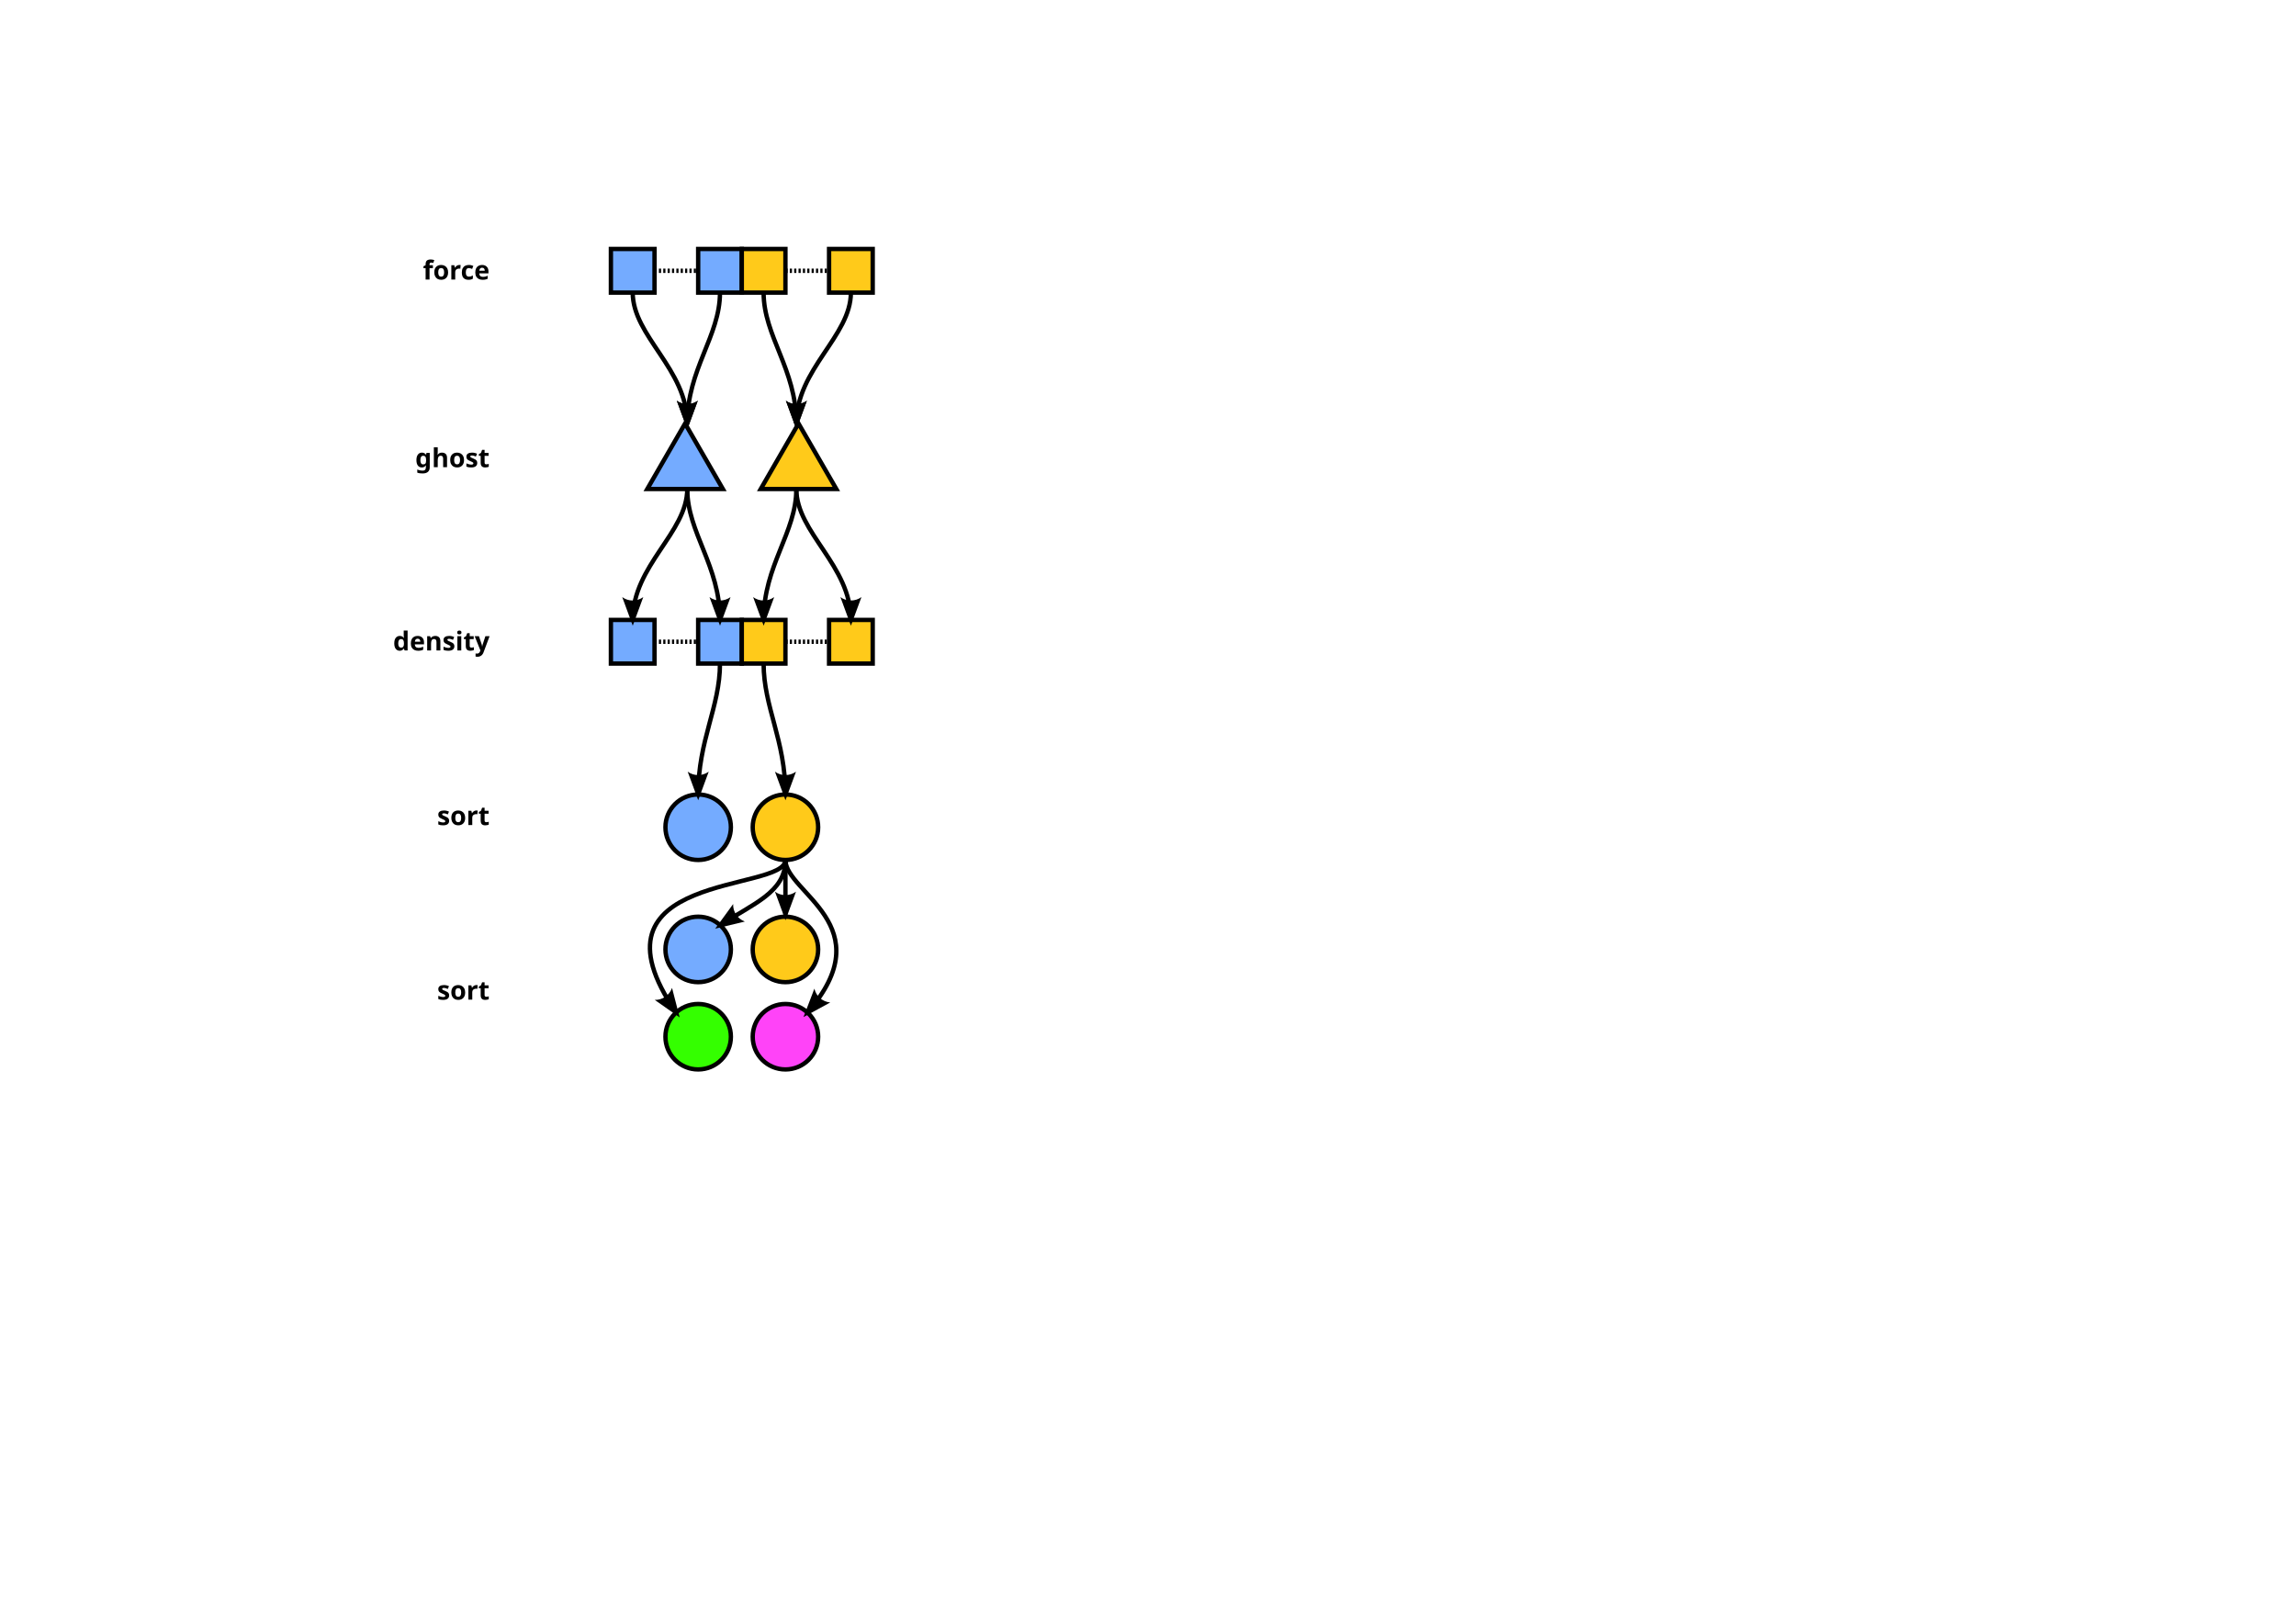
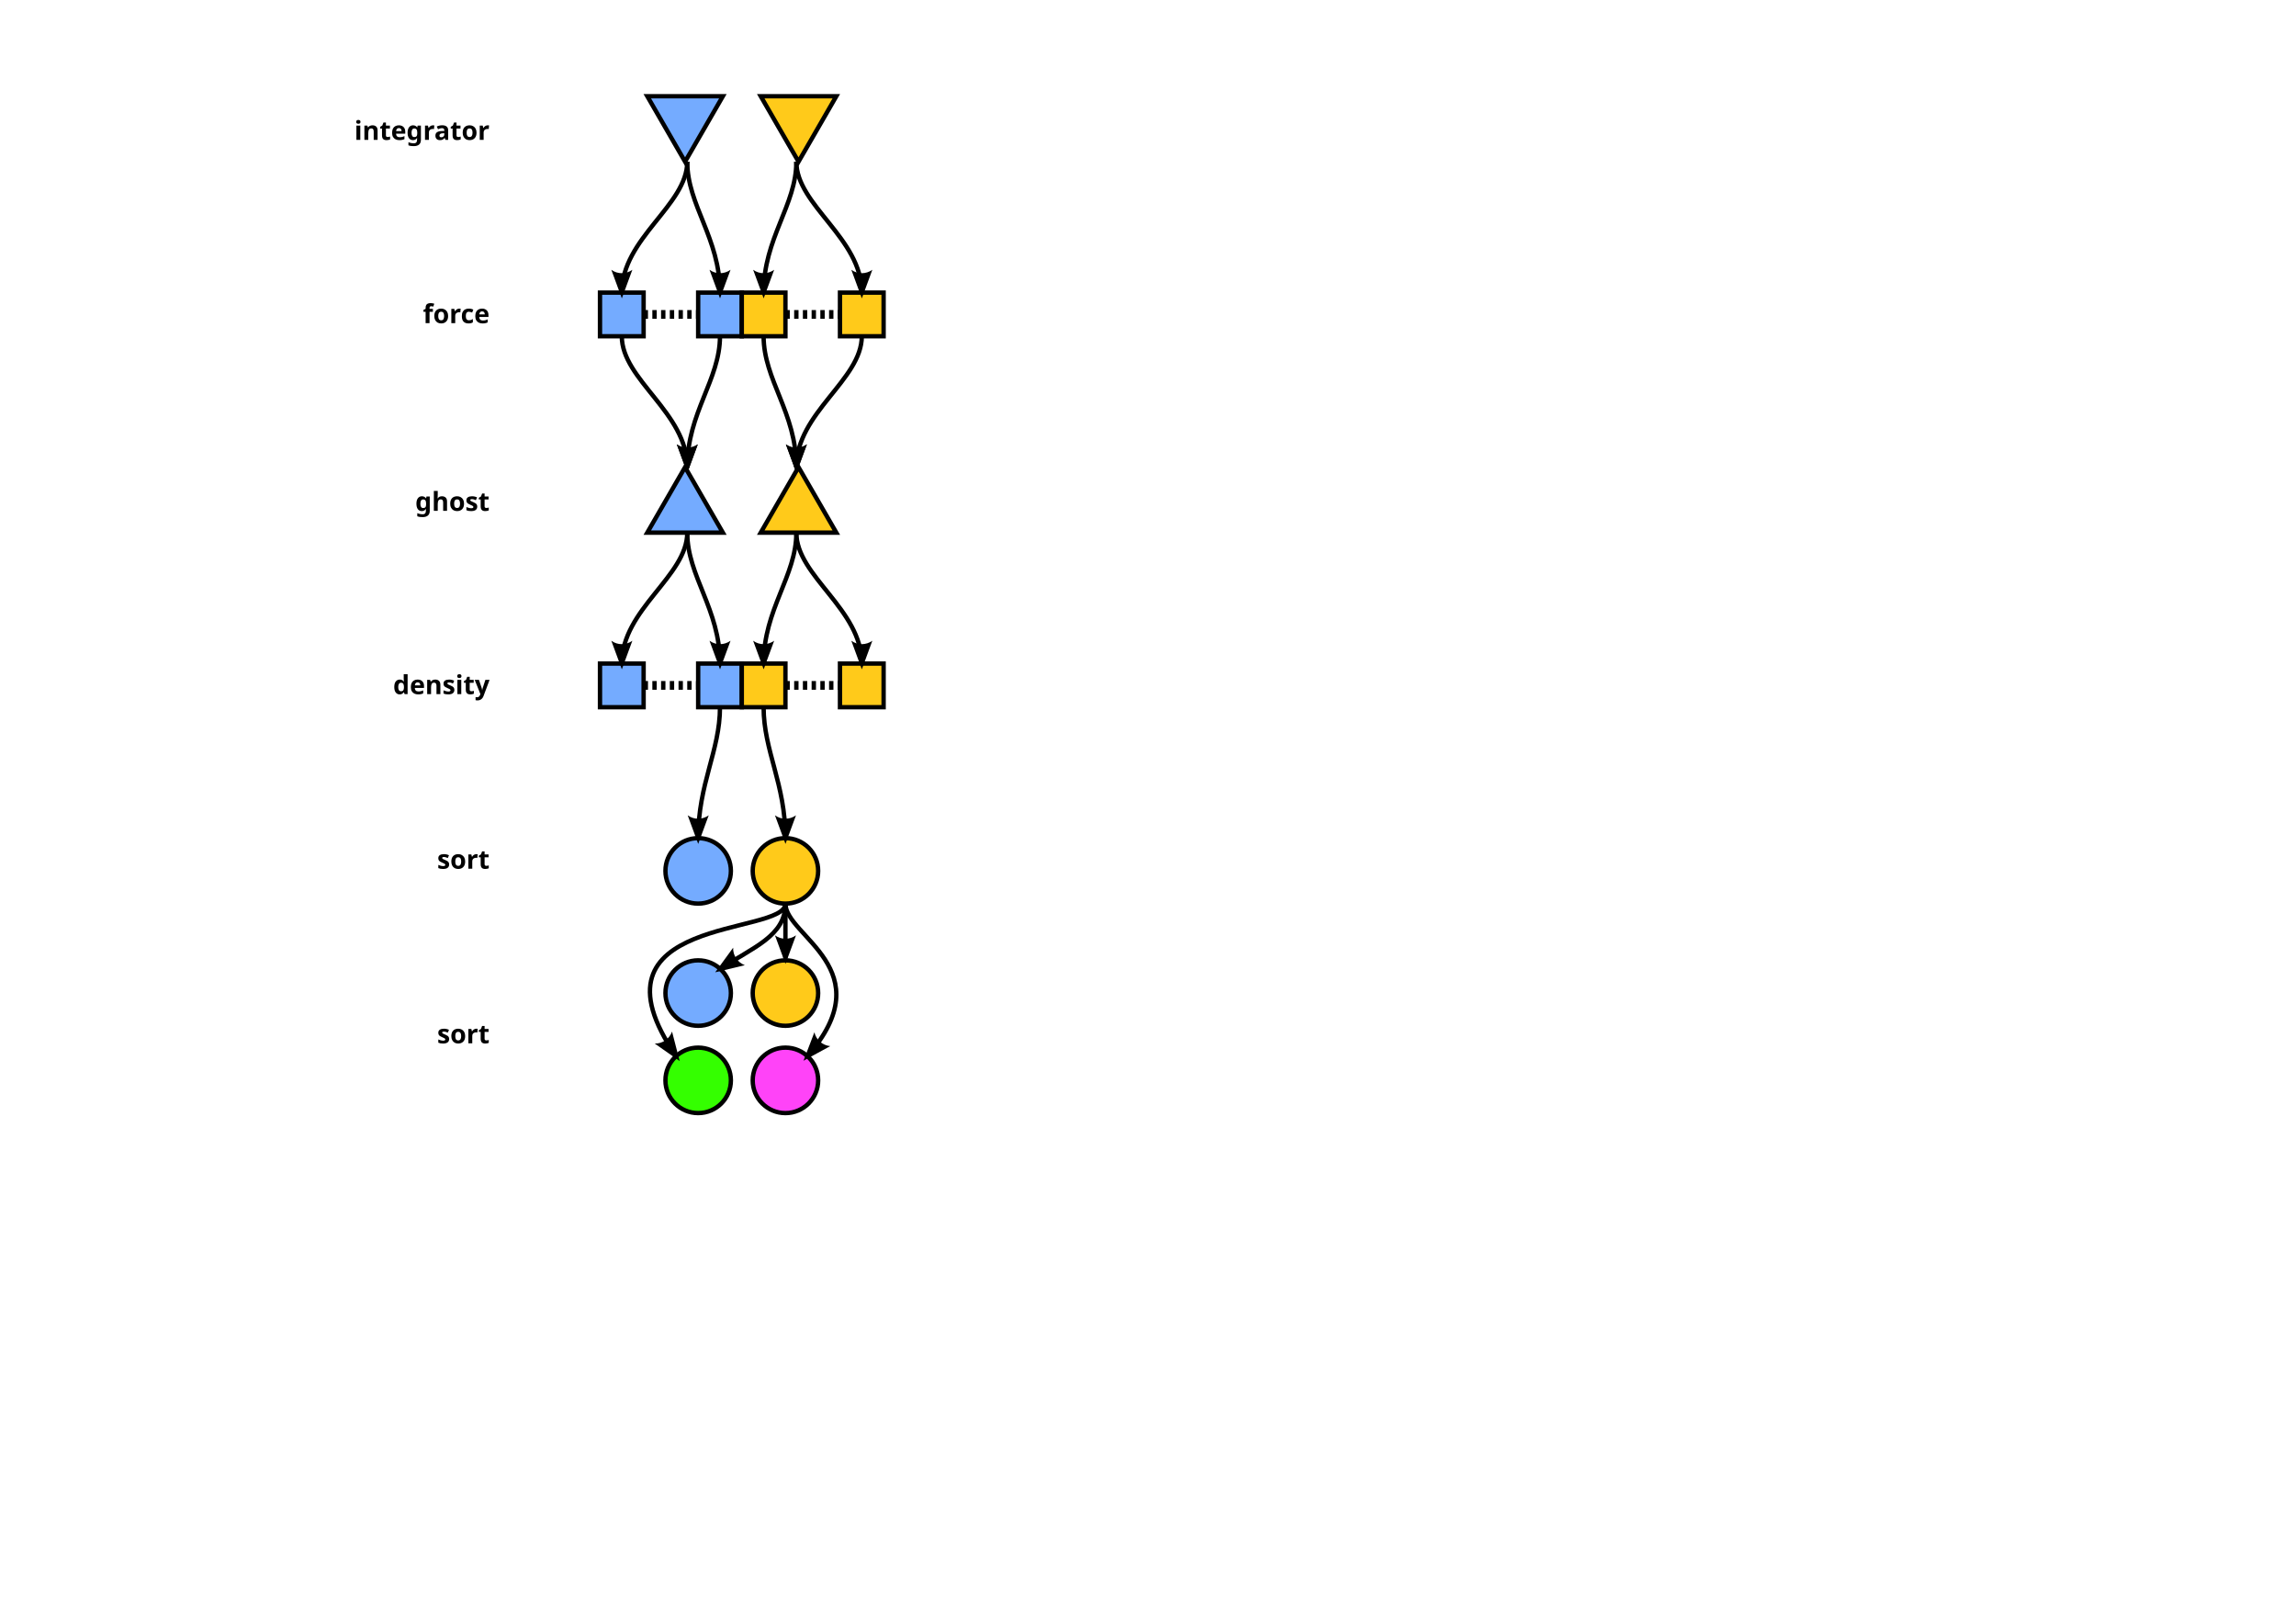
<svg xmlns="http://www.w3.org/2000/svg" xmlns:xlink="http://www.w3.org/1999/xlink" width="1052.362" height="744.094" id="svg2" version="1.1">
  <defs id="defs4">
    <marker orient="auto" refY="0.0" refX="0.0" id="Arrow2Mstart" style="overflow:visible">
      <path id="path8983" style="fill-rule:evenodd;stroke-width:0.625;stroke-linejoin:round" d="M 8.719,4.034 L -2.207,0.016 L 8.719,-4.002 C 6.973,-1.63 6.983,1.616 8.719,4.034 z " transform="scale(0.6) translate(0,0)" />
    </marker>
    <linearGradient id="linearGradient6436">
      <stop style="stop-color:#34ff00;stop-opacity:1;" offset="0" id="stop6438" />
      <stop id="stop6444" offset="0.4" style="stop-color:#34ff00;stop-opacity:1;" />
      <stop id="stop6442" offset="0.6" style="stop-color:#ff43f8;stop-opacity:1;" />
      <stop style="stop-color:#ff43f8;stop-opacity:1;" offset="1" id="stop6440" />
    </linearGradient>
    <linearGradient id="linearGradient6395">
      <stop style="stop-color:#ffca1a;stop-opacity:1;" offset="0" id="stop6397" />
      <stop id="stop6418" offset="0.4" style="stop-color:#ffca1a;stop-opacity:1;" />
      <stop id="stop6416" offset="0.6" style="stop-color:#ff43f8;stop-opacity:1;" />
      <stop style="stop-color:#ff43f8;stop-opacity:1;" offset="1" id="stop6399" />
    </linearGradient>
    <linearGradient id="linearGradient6359">
      <stop style="stop-color:#74abff;stop-opacity:1;" offset="0" id="stop6375" />
      <stop id="stop6412" offset="0.4" style="stop-color:#74abff;stop-opacity:1;" />
      <stop style="stop-color:#ff43f8;stop-opacity:1;" offset="0.6" id="stop6414" />
      <stop id="stop6377" offset="1" style="stop-color:#ff43f8;stop-opacity:1;" />
    </linearGradient>
    <marker style="overflow:visible;" id="Arrow2Mend" refX="0.0" refY="0.0" orient="auto">
      <path transform="scale(0.6) rotate(180) translate(0,0)" d="M 8.719,4.034 L -2.207,0.016 L 8.719,-4.002 C 6.973,-1.63 6.983,1.616 8.719,4.034 z " style="fill-rule:evenodd;stroke-width:0.625;stroke-linejoin:round;" id="path4067" />
    </marker>
    <marker style="overflow:visible" id="Arrow2Sstart" refX="0.0" refY="0.0" orient="auto">
      <path transform="scale(0.3) translate(-2.3,0)" d="M 8.719,4.034 L -2.207,0.016 L 8.719,-4.002 C 6.973,-1.63 6.983,1.616 8.719,4.034 z " style="fill-rule:evenodd;stroke-width:0.625;stroke-linejoin:round" id="path4070" />
    </marker>
    <marker style="overflow:visible;" id="Arrow2Send" refX="0.0" refY="0.0" orient="auto">
      <path transform="scale(0.3) rotate(180) translate(-2.3,0)" d="M 8.719,4.034 L -2.207,0.016 L 8.719,-4.002 C 6.973,-1.63 6.983,1.616 8.719,4.034 z " style="fill-rule:evenodd;stroke-width:0.625;stroke-linejoin:round;" id="path4073" />
    </marker>
    <marker style="overflow:visible;" id="Arrow1Mend" refX="0.0" refY="0.0" orient="auto">
      <path transform="scale(0.4) rotate(180) translate(10,0)" style="fill-rule:evenodd;stroke:#000000;stroke-width:1.0pt;" d="M 0.0,0.0 L 5.0,-5.0 L -12.5,0.0 L 5.0,5.0 L 0.0,0.0 z " id="path4049" />
    </marker>
    <linearGradient gradientUnits="userSpaceOnUse" y2="402.362" x2="571" y1="402.362" x1="549" id="linearGradient6365" xlink:href="#linearGradient6359" />
    <linearGradient gradientUnits="userSpaceOnUse" y2="402.362" x2="571" y1="402.362" x1="549" id="linearGradient6371" xlink:href="#linearGradient6359" />
    <linearGradient gradientUnits="userSpaceOnUse" y2="402.362" x2="591" y1="402.362" x1="569" id="linearGradient6385" xlink:href="#linearGradient6395" />
    <linearGradient gradientUnits="userSpaceOnUse" y2="402.362" x2="591" y1="402.362" x1="569" id="linearGradient6393" xlink:href="#linearGradient6395" />
    <marker style="overflow:visible;" id="Arrow2Mendv" refX="0.0" refY="0.0" orient="auto">
      <path transform="scale(0.6) rotate(180) translate(0,0)" d="M 8.719,4.034 L -2.207,0.016 L 8.719,-4.002 C 6.973,-1.63 6.983,1.616 8.719,4.034 z " style="stroke-linejoin:round;stroke:#000000;stroke-width:0.625;fill:#000000;fill-rule:evenodd" id="path7727" />
    </marker>
    <marker style="overflow:visible;" id="Arrow2Mendk" refX="0.0" refY="0.0" orient="auto">
      <path transform="scale(0.6) rotate(180) translate(0,0)" d="M 8.719,4.034 L -2.207,0.016 L 8.719,-4.002 C 6.973,-1.63 6.983,1.616 8.719,4.034 z " style="stroke-linejoin:round;stroke:#000000;stroke-width:0.625;fill:#000000;fill-rule:evenodd" id="path7730" />
    </marker>
    <marker style="overflow:visible;" id="Arrow2MendG" refX="0.0" refY="0.0" orient="auto">
      <path transform="scale(0.6) rotate(180) translate(0,0)" d="M 8.719,4.034 L -2.207,0.016 L 8.719,-4.002 C 6.973,-1.63 6.983,1.616 8.719,4.034 z " style="stroke-linejoin:round;stroke:#000000;stroke-width:0.625;fill:#000000;fill-rule:evenodd" id="path7733" />
    </marker>
    <marker style="overflow:visible;" id="Arrow2Mendd" refX="0.0" refY="0.0" orient="auto">
      <path transform="scale(0.6) rotate(180) translate(0,0)" d="M 8.719,4.034 L -2.207,0.016 L 8.719,-4.002 C 6.973,-1.63 6.983,1.616 8.719,4.034 z " style="stroke-linejoin:round;stroke:#000000;stroke-width:0.625;fill:#000000;fill-rule:evenodd" id="path7736" />
    </marker>
    <marker style="overflow:visible;" id="Arrow2Mendo" refX="0.0" refY="0.0" orient="auto">
      <path transform="scale(0.6) rotate(180) translate(0,0)" d="M 8.719,4.034 L -2.207,0.016 L 8.719,-4.002 C 6.973,-1.63 6.983,1.616 8.719,4.034 z " style="stroke-linejoin:round;stroke:#000000;stroke-width:0.625;fill:#000000;fill-rule:evenodd" id="path7739" />
    </marker>
    <marker style="overflow:visible;" id="Arrow2Mende" refX="0.0" refY="0.0" orient="auto">
      <path transform="scale(0.6) rotate(180) translate(0,0)" d="M 8.719,4.034 L -2.207,0.016 L 8.719,-4.002 C 6.973,-1.63 6.983,1.616 8.719,4.034 z " style="stroke-linejoin:round;stroke:#000000;stroke-width:0.625;fill:#000000;fill-rule:evenodd" id="path7742" />
    </marker>
    <marker style="overflow:visible;" id="Arrow2MendV" refX="0.0" refY="0.0" orient="auto">
      <path transform="scale(0.6) rotate(180) translate(0,0)" d="M 8.719,4.034 L -2.207,0.016 L 8.719,-4.002 C 6.973,-1.63 6.983,1.616 8.719,4.034 z " style="stroke-linejoin:round;stroke:#000000;stroke-width:0.625;fill:#000000;fill-rule:evenodd" id="path7745" />
    </marker>
    <marker style="overflow:visible;" id="Arrow2Mendm" refX="0.0" refY="0.0" orient="auto">
      <path transform="scale(0.6) rotate(180) translate(0,0)" d="M 8.719,4.034 L -2.207,0.016 L 8.719,-4.002 C 6.973,-1.63 6.983,1.616 8.719,4.034 z " style="stroke-linejoin:round;stroke:#000000;stroke-width:0.625;fill:#000000;fill-rule:evenodd" id="path7748" />
    </marker>
    <marker style="overflow:visible;" id="Arrow2Mend1" refX="0.0" refY="0.0" orient="auto">
      <path transform="scale(0.6) rotate(180) translate(0,0)" d="M 8.719,4.034 L -2.207,0.016 L 8.719,-4.002 C 6.973,-1.63 6.983,1.616 8.719,4.034 z " style="stroke-linejoin:round;stroke:#000000;stroke-width:0.625;fill:#000000;fill-rule:evenodd" id="path7751" />
    </marker>
    <marker style="overflow:visible;" id="Arrow2Mendi" refX="0.0" refY="0.0" orient="auto">
      <path transform="scale(0.6) rotate(180) translate(0,0)" d="M 8.719,4.034 L -2.207,0.016 L 8.719,-4.002 C 6.973,-1.63 6.983,1.616 8.719,4.034 z " style="stroke-linejoin:round;stroke:#000000;stroke-width:0.625;fill:#000000;fill-rule:evenodd" id="path7754" />
    </marker>
    <marker style="overflow:visible;" id="Arrow2MendH" refX="0.0" refY="0.0" orient="auto">
      <path transform="scale(0.6) rotate(180) translate(0,0)" d="M 8.719,4.034 L -2.207,0.016 L 8.719,-4.002 C 6.973,-1.63 6.983,1.616 8.719,4.034 z " style="stroke-linejoin:round;stroke:#000000;stroke-width:0.625;fill:#000000;fill-rule:evenodd" id="path7757" />
    </marker>
    <marker style="overflow:visible;" id="Arrow2MendT" refX="0.0" refY="0.0" orient="auto">
      <path transform="scale(0.6) rotate(180) translate(0,0)" d="M 8.719,4.034 L -2.207,0.016 L 8.719,-4.002 C 6.973,-1.63 6.983,1.616 8.719,4.034 z " style="stroke-linejoin:round;stroke:#000000;stroke-width:0.625;fill:#000000;fill-rule:evenodd" id="path7760" />
    </marker>
  </defs>
  <g transform="translate(0,-308.2677)" id="layer1">
-     <g style="fill:#74abff;fill-opacity:1" transform="translate(-230,30)" id="g10633">
+     <g style="fill:#74abff;fill-opacity:1" transform="translate(-230,50)" id="g10633">
      <rect style="fill:#74abff;fill-opacity:1;stroke:#000000;stroke-width:2;stroke-miterlimit:4;stroke-opacity:1;stroke-dasharray:none;stroke-dashoffset:0" id="rect10635" width="20" height="20" x="550" y="392.362" />
    </g>
-     <g style="fill:#ffca1a;fill-opacity:1" transform="translate(-230,30)" id="g10637">
+     <g style="fill:#ffca1a;fill-opacity:1" transform="translate(-230,50)" id="g10637">
      <rect y="392.362" x="570" height="20" width="20" id="rect10639" style="fill:#ffca1a;fill-opacity:1;stroke:#000000;stroke-width:2;stroke-miterlimit:4;stroke-opacity:1;stroke-dasharray:none;stroke-dashoffset:0" />
    </g>
-     <g id="g10675" transform="translate(-230,200)" style="fill:#74abff;fill-opacity:1">
+     <g id="g10675" transform="translate(-230,220)" style="fill:#74abff;fill-opacity:1">
      <rect y="392.362" x="550" height="20" width="20" id="rect10677" style="fill:#74abff;fill-opacity:1;stroke:#000000;stroke-width:2;stroke-miterlimit:4;stroke-opacity:1;stroke-dasharray:none;stroke-dashoffset:0" />
    </g>
-     <g id="g10679" transform="translate(-230,200)" style="fill:#ffca1a;fill-opacity:1">
+     <g id="g10679" transform="translate(-230,220)" style="fill:#ffca1a;fill-opacity:1">
      <rect style="fill:#ffca1a;fill-opacity:1;stroke:#000000;stroke-width:2;stroke-miterlimit:4;stroke-opacity:1;stroke-dasharray:none;stroke-dashoffset:0" id="rect10681" width="20" height="20" x="570" y="392.362" />
    </g>
-     <path style="fill:#74abff;fill-opacity:1;stroke:#000000;stroke-width:2;stroke-miterlimit:4;stroke-opacity:1;stroke-dasharray:none;stroke-dashoffset:0" id="path11059" d="m 110,174.094 17.321,30 -34.641,0 z" transform="translate(204,328.2677)" />
-     <path transform="translate(256,328.2677)" d="m 110,174.094 17.321,30 -34.641,0 z" id="path11061" style="fill:#ffca1a;fill-opacity:1;stroke:#000000;stroke-width:2;stroke-miterlimit:4;stroke-opacity:1;stroke-dasharray:none;stroke-dashoffset:0" />
-     <text xml:space="preserve" style="font-size:12px;font-style:normal;font-weight:bold;text-align:end;line-height:125%;letter-spacing:0px;word-spacing:0px;text-anchor:end;fill:#000000;fill-opacity:1;stroke:none;font-family:Sans;-inkscape-font-specification:Sans Bold" x="240" y="436.362" id="text13273">
-       <tspan id="tspan13275" x="240" y="436.362">force</tspan>
+     <path style="fill:#74abff;fill-opacity:1;stroke:#000000;stroke-width:2;stroke-miterlimit:4;stroke-opacity:1;stroke-dasharray:none;stroke-dashoffset:0" id="path11059" d="m 110,174.094 17.321,30 -34.641,0 z" transform="translate(204,348.2677)" />
+     <path transform="translate(256,348.2677)" d="m 110,174.094 17.321,30 -34.641,0 z" id="path11061" style="fill:#ffca1a;fill-opacity:1;stroke:#000000;stroke-width:2;stroke-miterlimit:4;stroke-opacity:1;stroke-dasharray:none;stroke-dashoffset:0" />
+     <text xml:space="preserve" style="font-size:12px;font-style:normal;font-weight:bold;text-align:end;line-height:125%;letter-spacing:0px;word-spacing:0px;text-anchor:end;fill:#000000;fill-opacity:1;stroke:none;font-family:Sans;-inkscape-font-specification:Sans Bold" x="240" y="456.362" id="text13273">
+       <tspan id="tspan13275" x="240" y="456.362">force</tspan>
    </text>
-     <text id="text13277" y="606.362" x="240" style="font-size:12px;font-style:normal;font-weight:bold;text-align:end;line-height:125%;letter-spacing:0px;word-spacing:0px;text-anchor:end;fill:#000000;fill-opacity:1;stroke:none;font-family:Sans;-inkscape-font-specification:Sans Bold" xml:space="preserve">
-       <tspan y="606.362" x="240" id="tspan13279">density</tspan>
+     <text id="text13277" y="626.362" x="240" style="font-size:12px;font-style:normal;font-weight:bold;text-align:end;line-height:125%;letter-spacing:0px;word-spacing:0px;text-anchor:end;fill:#000000;fill-opacity:1;stroke:none;font-family:Sans;-inkscape-font-specification:Sans Bold" xml:space="preserve">
+       <tspan y="626.362" x="240" id="tspan13279">density</tspan>
    </text>
-     <text xml:space="preserve" style="font-size:12px;font-style:normal;font-weight:bold;text-align:end;line-height:125%;letter-spacing:0px;word-spacing:0px;text-anchor:end;fill:#000000;fill-opacity:1;stroke:none;font-family:Sans;-inkscape-font-specification:Sans Bold" x="240" y="522.362" id="text13281">
-       <tspan id="tspan13283" x="240" y="522.362">ghost</tspan>
+     <text xml:space="preserve" style="font-size:12px;font-style:normal;font-weight:bold;text-align:end;line-height:125%;letter-spacing:0px;word-spacing:0px;text-anchor:end;fill:#000000;fill-opacity:1;stroke:none;font-family:Sans;-inkscape-font-specification:Sans Bold" x="240" y="542.362" id="text13281">
+       <tspan id="tspan13283" x="240" y="542.362">ghost</tspan>
    </text>
-     <path transform="translate(-125,588.2677)" d="m 460,99.094 c 0,8.284 -6.716,15 -15,15 -8.284,0 -15,-6.716 -15,-15 0,-8.284 6.716,-15 15,-15 8.284,0 15,6.716 15,15 z" id="path3949" style="fill:#74abff;fill-opacity:1;stroke:#000000;stroke-width:2;stroke-miterlimit:4;stroke-opacity:1;stroke-dasharray:none;stroke-dashoffset:0" />
-     <path style="fill:#ffca1a;fill-opacity:1;stroke:#000000;stroke-width:2;stroke-miterlimit:4;stroke-opacity:1;stroke-dasharray:none;stroke-dashoffset:0" id="path3951" d="m 460,99.094 c 0,8.284 -6.716,15 -15,15 -8.284,0 -15,-6.716 -15,-15 0,-8.284 6.716,-15 15,-15 8.284,0 15,6.716 15,15 z" transform="translate(-85,588.2677)" />
-     <text xml:space="preserve" style="font-size:12px;font-style:normal;font-weight:bold;text-align:end;line-height:125%;letter-spacing:0px;word-spacing:0px;text-anchor:end;fill:#000000;fill-opacity:1;stroke:none;font-family:Sans;-inkscape-font-specification:Sans Bold" x="240" y="686.362" id="text5455">
-       <tspan id="tspan5457" x="240" y="686.362">sort</tspan>
+     <path transform="translate(-125,608.2677)" d="m 460,99.094 a 15,15 0 1 1 -30,0 15,15 0 1 1 30,0 z" id="path3949" style="fill:#74abff;fill-opacity:1;stroke:#000000;stroke-width:2;stroke-miterlimit:4;stroke-opacity:1;stroke-dasharray:none;stroke-dashoffset:0" />
+     <path style="fill:#ffca1a;fill-opacity:1;stroke:#000000;stroke-width:2;stroke-miterlimit:4;stroke-opacity:1;stroke-dasharray:none;stroke-dashoffset:0" id="path3951" d="m 460,99.094 a 15,15 0 1 1 -30,0 15,15 0 1 1 30,0 z" transform="translate(-85,608.2677)" />
+     <text xml:space="preserve" style="font-size:12px;font-style:normal;font-weight:bold;text-align:end;line-height:125%;letter-spacing:0px;word-spacing:0px;text-anchor:end;fill:#000000;fill-opacity:1;stroke:none;font-family:Sans;-inkscape-font-specification:Sans Bold" x="240" y="706.362" id="text5455">
+       <tspan id="tspan5457" x="240" y="706.362">sort</tspan>
    </text>
-     <path style="fill:#74abff;fill-opacity:1;stroke:#000000;stroke-width:2;stroke-miterlimit:4;stroke-opacity:1;stroke-dasharray:none;stroke-dashoffset:0" id="path7621" d="m 460,99.094 c 0,8.284 -6.716,15 -15,15 -8.284,0 -15,-6.716 -15,-15 0,-8.284 6.716,-15 15,-15 8.284,0 15,6.716 15,15 z" transform="translate(-125,644.2677)" />
-     <path transform="translate(-85,644.2677)" d="m 460,99.094 c 0,8.284 -6.716,15 -15,15 -8.284,0 -15,-6.716 -15,-15 0,-8.284 6.716,-15 15,-15 8.284,0 15,6.716 15,15 z" id="path7623" style="fill:#ffca1a;fill-opacity:1;stroke:#000000;stroke-width:2;stroke-miterlimit:4;stroke-opacity:1;stroke-dasharray:none;stroke-dashoffset:0" />
-     <path transform="translate(-125,684.2677)" d="m 460,99.094 c 0,8.284 -6.716,15 -15,15 -8.284,0 -15,-6.716 -15,-15 0,-8.284 6.716,-15 15,-15 8.284,0 15,6.716 15,15 z" id="path7625" style="fill:#34ff00;fill-opacity:1;stroke:#000000;stroke-width:2;stroke-miterlimit:4;stroke-opacity:1;stroke-dasharray:none;stroke-dashoffset:0" />
-     <path style="fill:#ff43f8;fill-opacity:1;stroke:#000000;stroke-width:2;stroke-miterlimit:4;stroke-opacity:1;stroke-dasharray:none;stroke-dashoffset:0" id="path7627" d="m 460,99.094 c 0,8.284 -6.716,15 -15,15 -8.284,0 -15,-6.716 -15,-15 0,-8.284 6.716,-15 15,-15 8.284,0 15,6.716 15,15 z" transform="translate(-85,684.2677)" />
-     <text id="text5486" y="766.362" x="240" style="font-size:12px;font-style:normal;font-weight:bold;text-align:end;line-height:125%;letter-spacing:0px;word-spacing:0px;text-anchor:end;fill:#000000;fill-opacity:1;stroke:none;font-family:Sans;-inkscape-font-specification:Sans Bold" xml:space="preserve">
-       <tspan y="766.362" x="240" id="tspan5488">sort</tspan>
+     <path style="fill:#74abff;fill-opacity:1;stroke:#000000;stroke-width:2;stroke-miterlimit:4;stroke-opacity:1;stroke-dasharray:none;stroke-dashoffset:0" id="path7621" d="m 460,99.094 a 15,15 0 1 1 -30,0 15,15 0 1 1 30,0 z" transform="translate(-125,664.2677)" />
+     <path transform="translate(-85,664.2677)" d="m 460,99.094 a 15,15 0 1 1 -30,0 15,15 0 1 1 30,0 z" id="path7623" style="fill:#ffca1a;fill-opacity:1;stroke:#000000;stroke-width:2;stroke-miterlimit:4;stroke-opacity:1;stroke-dasharray:none;stroke-dashoffset:0" />
+     <path transform="translate(-125,704.2677)" d="m 460,99.094 a 15,15 0 1 1 -30,0 15,15 0 1 1 30,0 z" id="path7625" style="fill:#34ff00;fill-opacity:1;stroke:#000000;stroke-width:2;stroke-miterlimit:4;stroke-opacity:1;stroke-dasharray:none;stroke-dashoffset:0" />
+     <path style="fill:#ff43f8;fill-opacity:1;stroke:#000000;stroke-width:2;stroke-miterlimit:4;stroke-opacity:1;stroke-dasharray:none;stroke-dashoffset:0" id="path7627" d="m 460,99.094 a 15,15 0 1 1 -30,0 15,15 0 1 1 30,0 z" transform="translate(-85,704.2677)" />
+     <text id="text5486" y="786.362" x="240" style="font-size:12px;font-style:normal;font-weight:bold;text-align:end;line-height:125%;letter-spacing:0px;word-spacing:0px;text-anchor:end;fill:#000000;fill-opacity:1;stroke:none;font-family:Sans;-inkscape-font-specification:Sans Bold" xml:space="preserve">
+       <tspan y="786.362" x="240" id="tspan5488">sort</tspan>
    </text>
-     <path style="fill:none;stroke:#000000;stroke-width:2;stroke-linecap:butt;stroke-linejoin:miter;stroke-miterlimit:4;stroke-opacity:1;stroke-dasharray:none;marker-end:url(#Arrow2Mend)" d="m 315,224.094 c 0,20 15,35 15,60" id="path5490" transform="translate(0,308.2677)" />
-     <path transform="translate(0,308.2677)" id="path6576" d="m 365,224.094 c 0,20 -15,35 -15,60" style="fill:none;stroke:#000000;stroke-width:2;stroke-linecap:butt;stroke-linejoin:miter;stroke-miterlimit:4;stroke-opacity:1;stroke-dasharray:none;marker-end:url(#Arrow2Mend)" />
-     <path id="path6578" d="m 330,612.362 c 0,20 -10,35 -10,60" style="fill:none;stroke:#000000;stroke-width:2;stroke-linecap:butt;stroke-linejoin:miter;stroke-miterlimit:4;stroke-opacity:1;stroke-dasharray:none;marker-end:url(#Arrow2Mend)" />
-     <path style="fill:none;stroke:#000000;stroke-width:2;stroke-linecap:butt;stroke-linejoin:miter;stroke-miterlimit:4;stroke-opacity:1;stroke-dasharray:none;marker-end:url(#Arrow2Mend)" d="m 350,612.362 c 0,20 10,35 10,60" id="path6580" />
-     <path style="fill:none;stroke:#000000;stroke-width:2;stroke-linecap:butt;stroke-linejoin:miter;stroke-miterlimit:4;stroke-opacity:1;stroke-dasharray:none;marker-end:url(#Arrow2Mend)" d="m 330,442.362 c 0,20 -15,35 -15,60" id="path6582" />
-     <path id="path6584" d="m 350,442.362 c 0,20 15,35 15,60" style="fill:none;stroke:#000000;stroke-width:2;stroke-linecap:butt;stroke-linejoin:miter;stroke-miterlimit:4;stroke-opacity:1;stroke-dasharray:none;marker-end:url(#Arrow2Mend)" />
-     <path style="fill:none;stroke:#000000;stroke-width:2;stroke-linecap:butt;stroke-linejoin:miter;stroke-miterlimit:4;stroke-opacity:1;stroke-dasharray:none;marker-end:url(#Arrow2Mend)" d="m 360,702.362 c 0,15 -15,20 -30,30" id="path6586" />
-     <path id="path6588" d="m 360,702.362 c 0,15 0,10 0,25" style="fill:none;stroke:#000000;stroke-width:2;stroke-linecap:butt;stroke-linejoin:miter;stroke-miterlimit:4;stroke-opacity:1;stroke-dasharray:none;marker-end:url(#Arrow2Mend)" />
-     <path style="fill:none;stroke:#000000;stroke-width:2;stroke-linecap:butt;stroke-linejoin:miter;stroke-miterlimit:4;stroke-opacity:1;stroke-dasharray:none;marker-end:url(#Arrow2Mend)" d="m 360,702.362 c 0,15 45,30 10,70" id="path6590" />
-     <path id="path6592" d="m 360,702.362 c 0,15 -95,5 -50,70" style="fill:none;stroke:#000000;stroke-width:2;stroke-linecap:butt;stroke-linejoin:miter;stroke-miterlimit:4;stroke-opacity:1;stroke-dasharray:none;marker-end:url(#Arrow2Mend)" />
-     <g id="g6629" transform="translate(-190,30)" style="fill:#ffca1a;fill-opacity:1">
+     <path style="fill:none;stroke:#000000;stroke-width:2;stroke-linecap:butt;stroke-linejoin:miter;stroke-miterlimit:4;stroke-opacity:1;stroke-dasharray:none;marker-end:url(#Arrow2Mend)" d="m 315,552.362 c 0,20 15,35 15,60" id="path5490" />
+     <path id="path6576" d="m 365,552.362 c 0,20 -15,35 -15,60" style="fill:none;stroke:#000000;stroke-width:2;stroke-linecap:butt;stroke-linejoin:miter;stroke-miterlimit:4;stroke-opacity:1;stroke-dasharray:none;marker-end:url(#Arrow2Mend)" />
+     <path id="path6578" d="m 330,632.362 c 0,20 -10,35 -10,60" style="fill:none;stroke:#000000;stroke-width:2;stroke-linecap:butt;stroke-linejoin:miter;stroke-miterlimit:4;stroke-opacity:1;stroke-dasharray:none;marker-end:url(#Arrow2Mend)" />
+     <path style="fill:none;stroke:#000000;stroke-width:2;stroke-linecap:butt;stroke-linejoin:miter;stroke-miterlimit:4;stroke-opacity:1;stroke-dasharray:none;marker-end:url(#Arrow2Mend)" d="m 350,632.362 c 0,20 10,35 10,60" id="path6580" />
+     <path style="fill:none;stroke:#000000;stroke-width:2;stroke-linecap:butt;stroke-linejoin:miter;stroke-miterlimit:4;stroke-opacity:1;stroke-dasharray:none;marker-end:url(#Arrow2Mend)" d="m 330,462.362 c 0,20 -15,35 -15,60" id="path6582" />
+     <path id="path6584" d="m 350,462.362 c 0,20 15,35 15,60" style="fill:none;stroke:#000000;stroke-width:2;stroke-linecap:butt;stroke-linejoin:miter;stroke-miterlimit:4;stroke-opacity:1;stroke-dasharray:none;marker-end:url(#Arrow2Mend)" />
+     <path style="fill:none;stroke:#000000;stroke-width:2;stroke-linecap:butt;stroke-linejoin:miter;stroke-miterlimit:4;stroke-opacity:1;stroke-dasharray:none;marker-end:url(#Arrow2Mend)" d="m 360,722.362 c 0,15 -15,20 -30,30" id="path6586" />
+     <path id="path6588" d="m 360,722.362 c 0,15 0,10 0,25" style="fill:none;stroke:#000000;stroke-width:2;stroke-linecap:butt;stroke-linejoin:miter;stroke-miterlimit:4;stroke-opacity:1;stroke-dasharray:none;marker-end:url(#Arrow2Mend)" />
+     <path style="fill:none;stroke:#000000;stroke-width:2;stroke-linecap:butt;stroke-linejoin:miter;stroke-miterlimit:4;stroke-opacity:1;stroke-dasharray:none;marker-end:url(#Arrow2Mend)" d="m 360,722.362 c 0,15 45,30 10,70" id="path6590" />
+     <path id="path6592" d="m 360,722.362 c 0,15 -95,5 -50,70" style="fill:none;stroke:#000000;stroke-width:2;stroke-linecap:butt;stroke-linejoin:miter;stroke-miterlimit:4;stroke-opacity:1;stroke-dasharray:none;marker-end:url(#Arrow2Mend)" />
+     <g id="g6629" transform="translate(-185,50)" style="fill:#ffca1a;fill-opacity:1">
      <rect style="fill:#ffca1a;fill-opacity:1;stroke:#000000;stroke-width:2;stroke-miterlimit:4;stroke-opacity:1;stroke-dasharray:none;stroke-dashoffset:0" id="rect6631" width="20" height="20" x="570" y="392.362" />
    </g>
-     <g id="g6633" transform="translate(-270,30)" style="fill:#74abff;fill-opacity:1">
+     <g id="g6633" transform="translate(-275,50)" style="fill:#74abff;fill-opacity:1">
      <rect y="392.362" x="550" height="20" width="20" id="rect6635" style="fill:#74abff;fill-opacity:1;stroke:#000000;stroke-width:2;stroke-miterlimit:4;stroke-opacity:1;stroke-dasharray:none;stroke-dashoffset:0" />
    </g>
-     <path style="fill:none;stroke:#000000;stroke-width:2;stroke-linecap:butt;stroke-linejoin:miter;stroke-opacity:1;stroke-miterlimit:4;stroke-dasharray:1,1;stroke-dashoffset:0" d="m 300,124.094 20,0" id="path6637" transform="translate(0,308.2677)" />
-     <path id="path6639" d="m 360,432.362 20,0" style="fill:none;stroke:#000000;stroke-width:2;stroke-linecap:butt;stroke-linejoin:miter;stroke-miterlimit:4;stroke-opacity:1;stroke-dasharray:1, 1;stroke-dashoffset:0" />
-     <path id="path6641" d="m 300,602.362 20,0" style="fill:none;stroke:#000000;stroke-width:2;stroke-linecap:butt;stroke-linejoin:miter;stroke-miterlimit:4;stroke-opacity:1;stroke-dasharray:1, 1;stroke-dashoffset:0" />
-     <path style="fill:none;stroke:#000000;stroke-width:2;stroke-linecap:butt;stroke-linejoin:miter;stroke-miterlimit:4;stroke-opacity:1;stroke-dasharray:1, 1;stroke-dashoffset:0" d="m 360,602.362 20,0" id="path6643" />
-     <g style="fill:#ffca1a;fill-opacity:1" transform="translate(-190,200)" id="g6645">
+     <path style="fill:none;stroke:#000000;stroke-width:4;stroke-linecap:butt;stroke-linejoin:miter;stroke-miterlimit:4;stroke-opacity:1;stroke-dasharray:2, 2;stroke-dashoffset:0" d="m 295,452.362 25,0" id="path6637" />
+     <path id="path6639" d="m 360,452.362 25,0" style="fill:none;stroke:#000000;stroke-width:4;stroke-linecap:butt;stroke-linejoin:miter;stroke-miterlimit:4;stroke-opacity:1;stroke-dasharray:2, 2;stroke-dashoffset:0" />
+     <path id="path6641" d="m 295,622.362 16.5,0 8.5,0" style="fill:none;stroke:#000000;stroke-width:4;stroke-linecap:butt;stroke-linejoin:miter;stroke-miterlimit:4;stroke-opacity:1;stroke-dasharray:2, 2;stroke-dashoffset:0" />
+     <path style="fill:none;stroke:#000000;stroke-width:4;stroke-linecap:butt;stroke-linejoin:miter;stroke-miterlimit:4;stroke-opacity:1;stroke-dasharray:2, 2;stroke-dashoffset:0" d="m 360,622.362 25,0" id="path6643" />
+     <g style="fill:#ffca1a;fill-opacity:1" transform="translate(-185,220)" id="g6645">
      <rect y="392.362" x="570" height="20" width="20" id="rect6647" style="fill:#ffca1a;fill-opacity:1;stroke:#000000;stroke-width:2;stroke-miterlimit:4;stroke-opacity:1;stroke-dasharray:none;stroke-dashoffset:0" />
    </g>
-     <g style="fill:#74abff;fill-opacity:1" transform="translate(-270,200)" id="g6649">
+     <g style="fill:#74abff;fill-opacity:1" transform="translate(-275,220)" id="g6649">
      <rect style="fill:#74abff;fill-opacity:1;stroke:#000000;stroke-width:2;stroke-miterlimit:4;stroke-opacity:1;stroke-dasharray:none;stroke-dashoffset:0" id="rect6651" width="20" height="20" x="550" y="392.362" />
    </g>
-     <path transform="translate(0,308.2677)" id="path6653" d="m 315,224.094 c 0,20 -25,35 -25,60" style="fill:none;stroke:#000000;stroke-width:2;stroke-linecap:butt;stroke-linejoin:miter;stroke-miterlimit:4;stroke-opacity:1;stroke-dasharray:none;marker-end:url(#Arrow2Mend)" />
-     <path style="fill:none;stroke:#000000;stroke-width:2;stroke-linecap:butt;stroke-linejoin:miter;stroke-miterlimit:4;stroke-opacity:1;stroke-dasharray:none;marker-end:url(#Arrow2Mend)" d="m 365,224.094 c 0,20 25,35 25,60" id="path6655" transform="translate(0,308.2677)" />
-     <path id="path6657" d="m 290,442.362 c 0,20 25,35 25,60" style="fill:none;stroke:#000000;stroke-width:2;stroke-linecap:butt;stroke-linejoin:miter;stroke-miterlimit:4;stroke-opacity:1;stroke-dasharray:none;marker-end:url(#Arrow2Mend)" />
-     <path style="fill:none;stroke:#000000;stroke-width:2;stroke-linecap:butt;stroke-linejoin:miter;stroke-miterlimit:4;stroke-opacity:1;stroke-dasharray:none;marker-end:url(#Arrow2Mend)" d="m 390,442.362 c 0,20 -25,35 -25,60" id="path6659" />
+     <path id="path6653" d="m 315,552.362 c 0,20 -30,35 -30,60" style="fill:none;stroke:#000000;stroke-width:2;stroke-linecap:butt;stroke-linejoin:miter;stroke-miterlimit:4;stroke-opacity:1;stroke-dasharray:none;marker-end:url(#Arrow2Mend)" />
+     <path style="fill:none;stroke:#000000;stroke-width:2;stroke-linecap:butt;stroke-linejoin:miter;stroke-miterlimit:4;stroke-opacity:1;stroke-dasharray:none;marker-end:url(#Arrow2Mend)" d="m 365,552.362 c 0,20 30,35 30,60" id="path6655" />
+     <path id="path6657" d="m 285,462.362 c 0,20 30,35 30,60" style="fill:none;stroke:#000000;stroke-width:2;stroke-linecap:butt;stroke-linejoin:miter;stroke-miterlimit:4;stroke-opacity:1;stroke-dasharray:none;marker-end:url(#Arrow2Mend)" />
+     <path style="fill:none;stroke:#000000;stroke-width:2;stroke-linecap:butt;stroke-linejoin:miter;stroke-miterlimit:4;stroke-opacity:1;stroke-dasharray:none;marker-end:url(#Arrow2Mend)" d="m 395,462.362 c 0,20 -30,35 -30,60" id="path6659" />
+     <path transform="matrix(1,0,0,-1,204,556.4567)" d="m 110,174.094 17.321,30 -34.641,0 z" id="path5337" style="fill:#74abff;fill-opacity:1;stroke:#000000;stroke-width:2;stroke-miterlimit:4;stroke-opacity:1;stroke-dasharray:none;stroke-dashoffset:0" />
+     <path style="fill:#ffca1a;fill-opacity:1;stroke:#000000;stroke-width:2;stroke-miterlimit:4;stroke-opacity:1;stroke-dasharray:none;stroke-dashoffset:0" id="path5339" d="m 110,174.094 17.321,30 -34.641,0 z" transform="matrix(1,0,0,-1,256,556.4567)" />
+     <text id="text5341" y="372.362" x="240" style="font-size:12px;font-style:normal;font-weight:bold;text-align:end;line-height:125%;letter-spacing:0px;word-spacing:0px;text-anchor:end;fill:#000000;fill-opacity:1;stroke:none;font-family:Sans;-inkscape-font-specification:Sans Bold" xml:space="preserve">
+       <tspan y="372.362" x="240" id="tspan5343">integrator</tspan>
+     </text>
+     <path id="path5345" d="m 315,382.362 c 0,20 15,35 15,60" style="fill:none;stroke:#000000;stroke-width:2;stroke-linecap:butt;stroke-linejoin:miter;stroke-miterlimit:4;stroke-opacity:1;stroke-dasharray:none;marker-end:url(#Arrow2Mend)" />
+     <path style="fill:none;stroke:#000000;stroke-width:2;stroke-linecap:butt;stroke-linejoin:miter;stroke-miterlimit:4;stroke-opacity:1;stroke-dasharray:none;marker-end:url(#Arrow2Mend)" d="m 365,382.362 c 0,20 -15,35 -15,60" id="path5347" />
+     <path style="fill:none;stroke:#000000;stroke-width:2;stroke-linecap:butt;stroke-linejoin:miter;stroke-miterlimit:4;stroke-opacity:1;stroke-dasharray:none;marker-end:url(#Arrow2Mend)" d="m 315,382.362 c 0,20 -30,35 -30,60" id="path5349" />
+     <path id="path5351" d="m 365,382.362 c 0,20 30,35 30,60" style="fill:none;stroke:#000000;stroke-width:2;stroke-linecap:butt;stroke-linejoin:miter;stroke-miterlimit:4;stroke-opacity:1;stroke-dasharray:none;marker-end:url(#Arrow2Mend)" />
  </g>
</svg>
